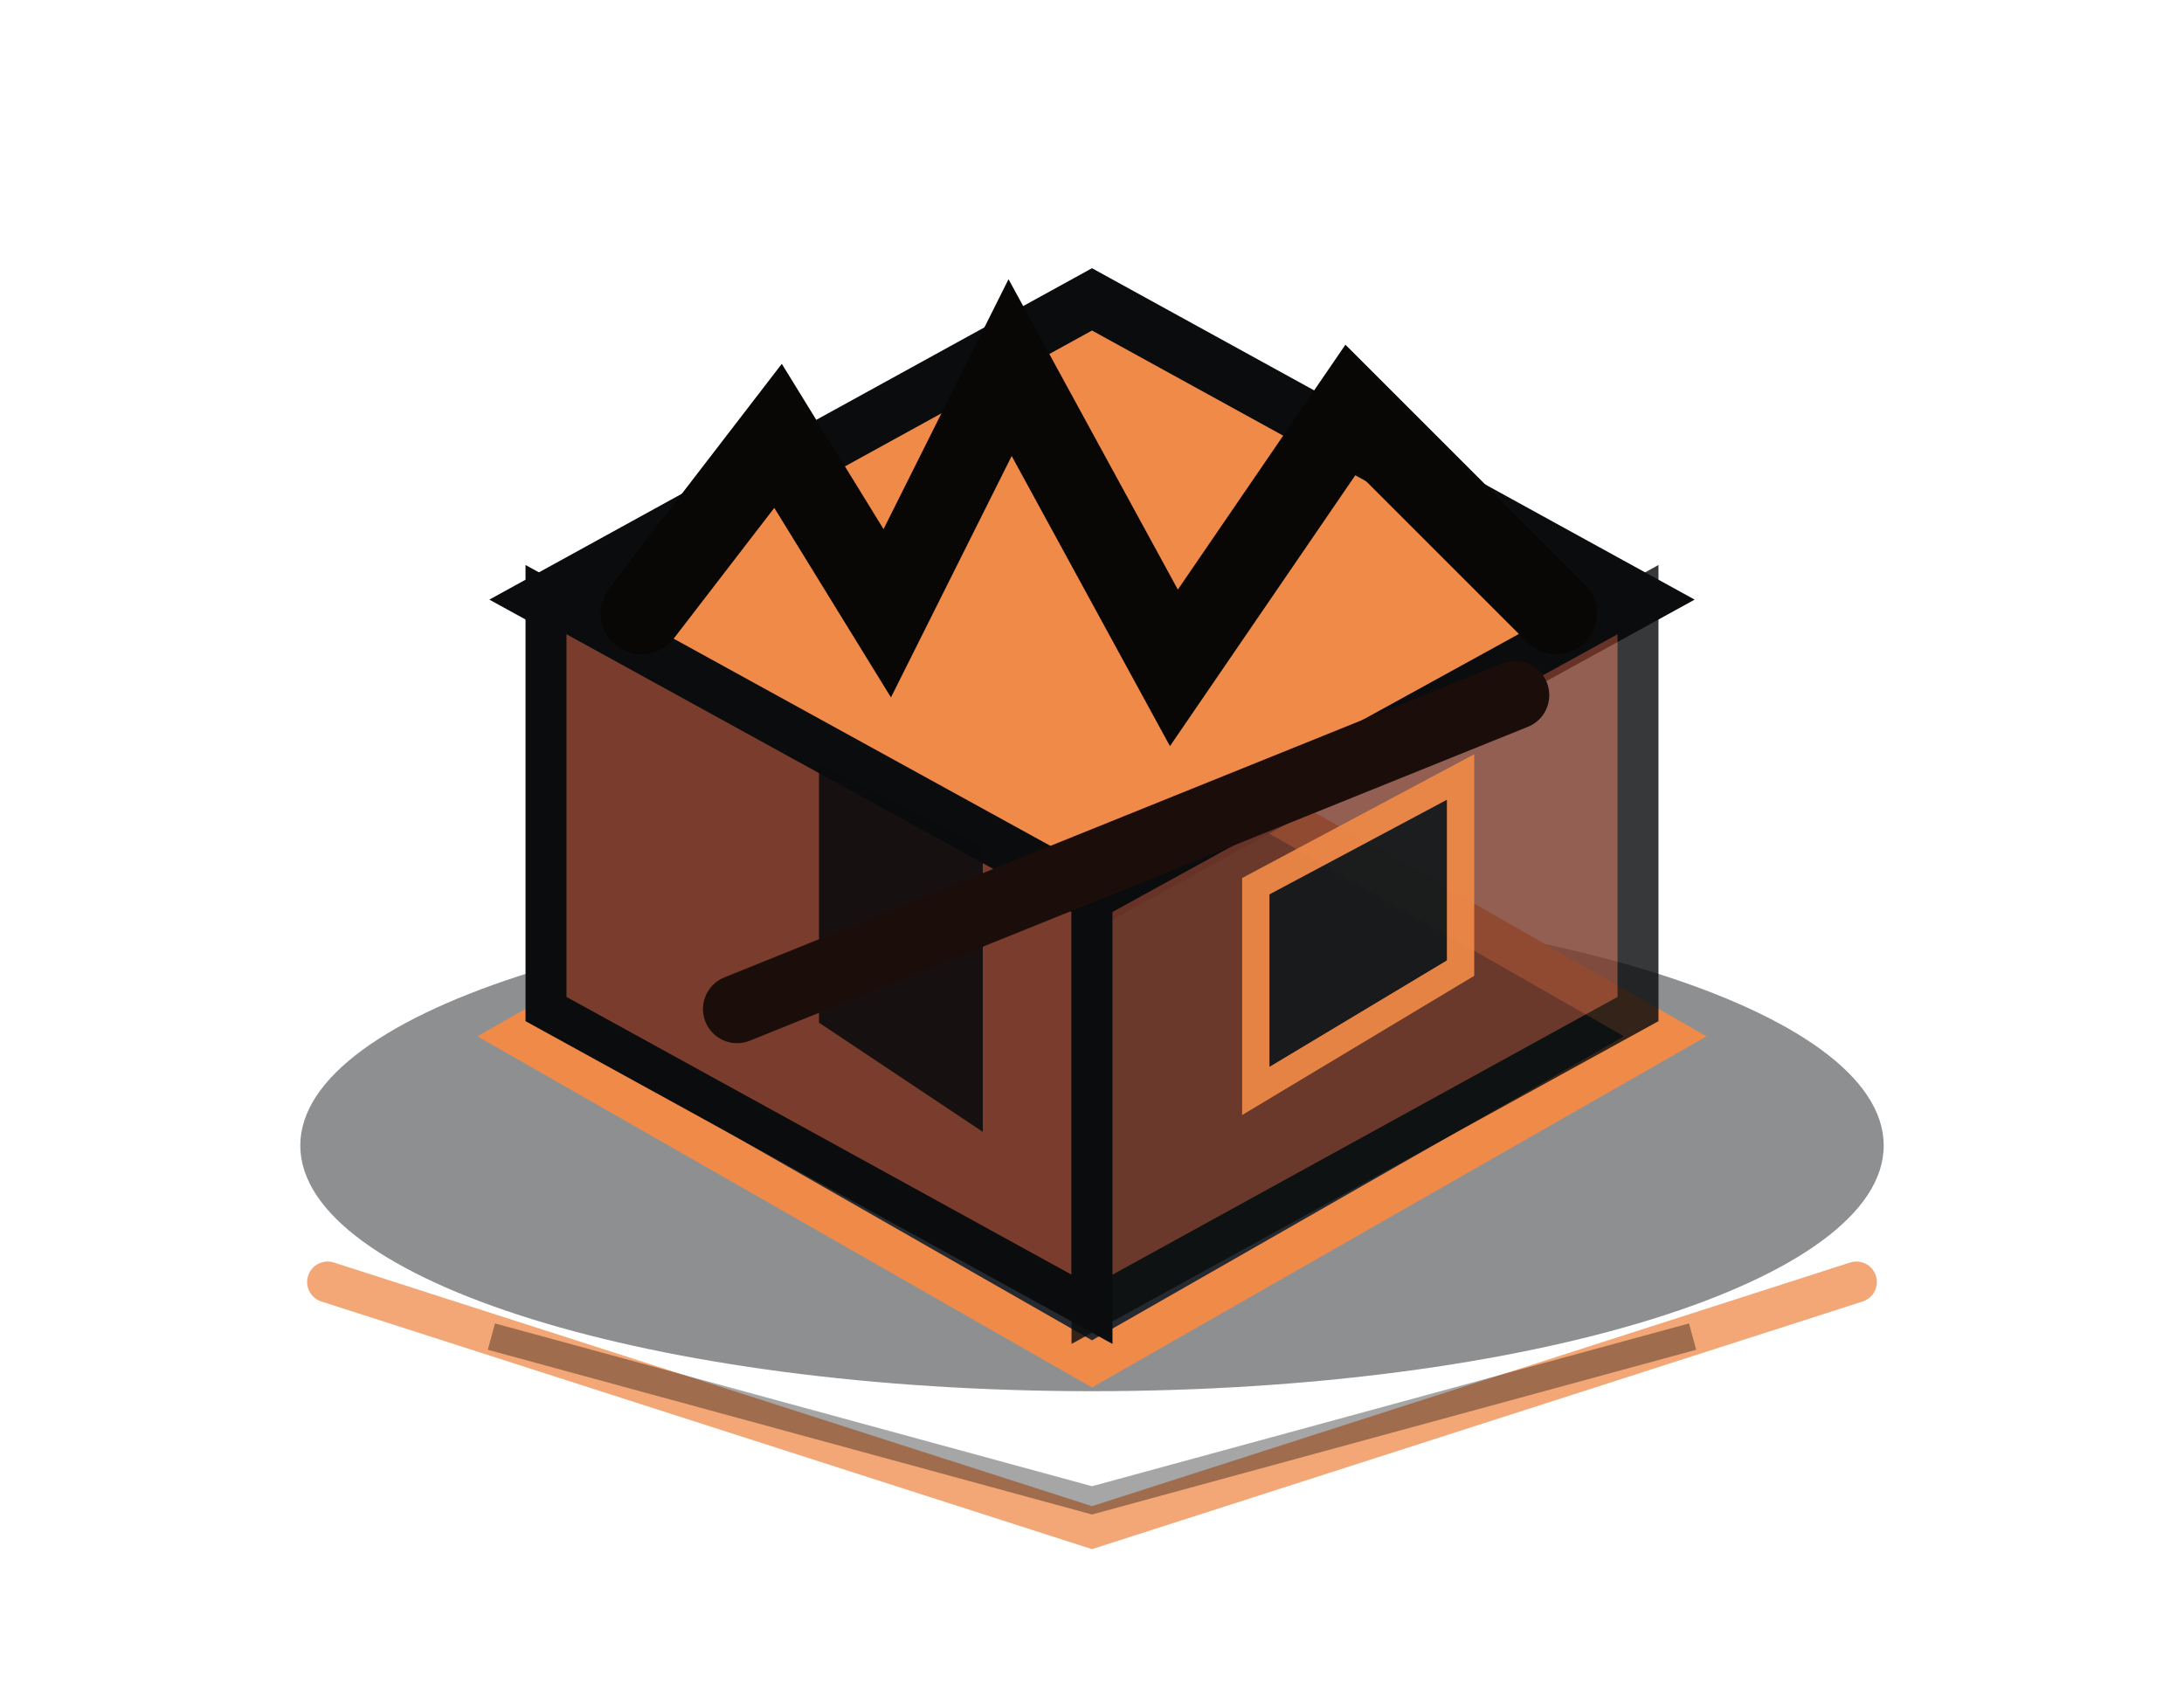
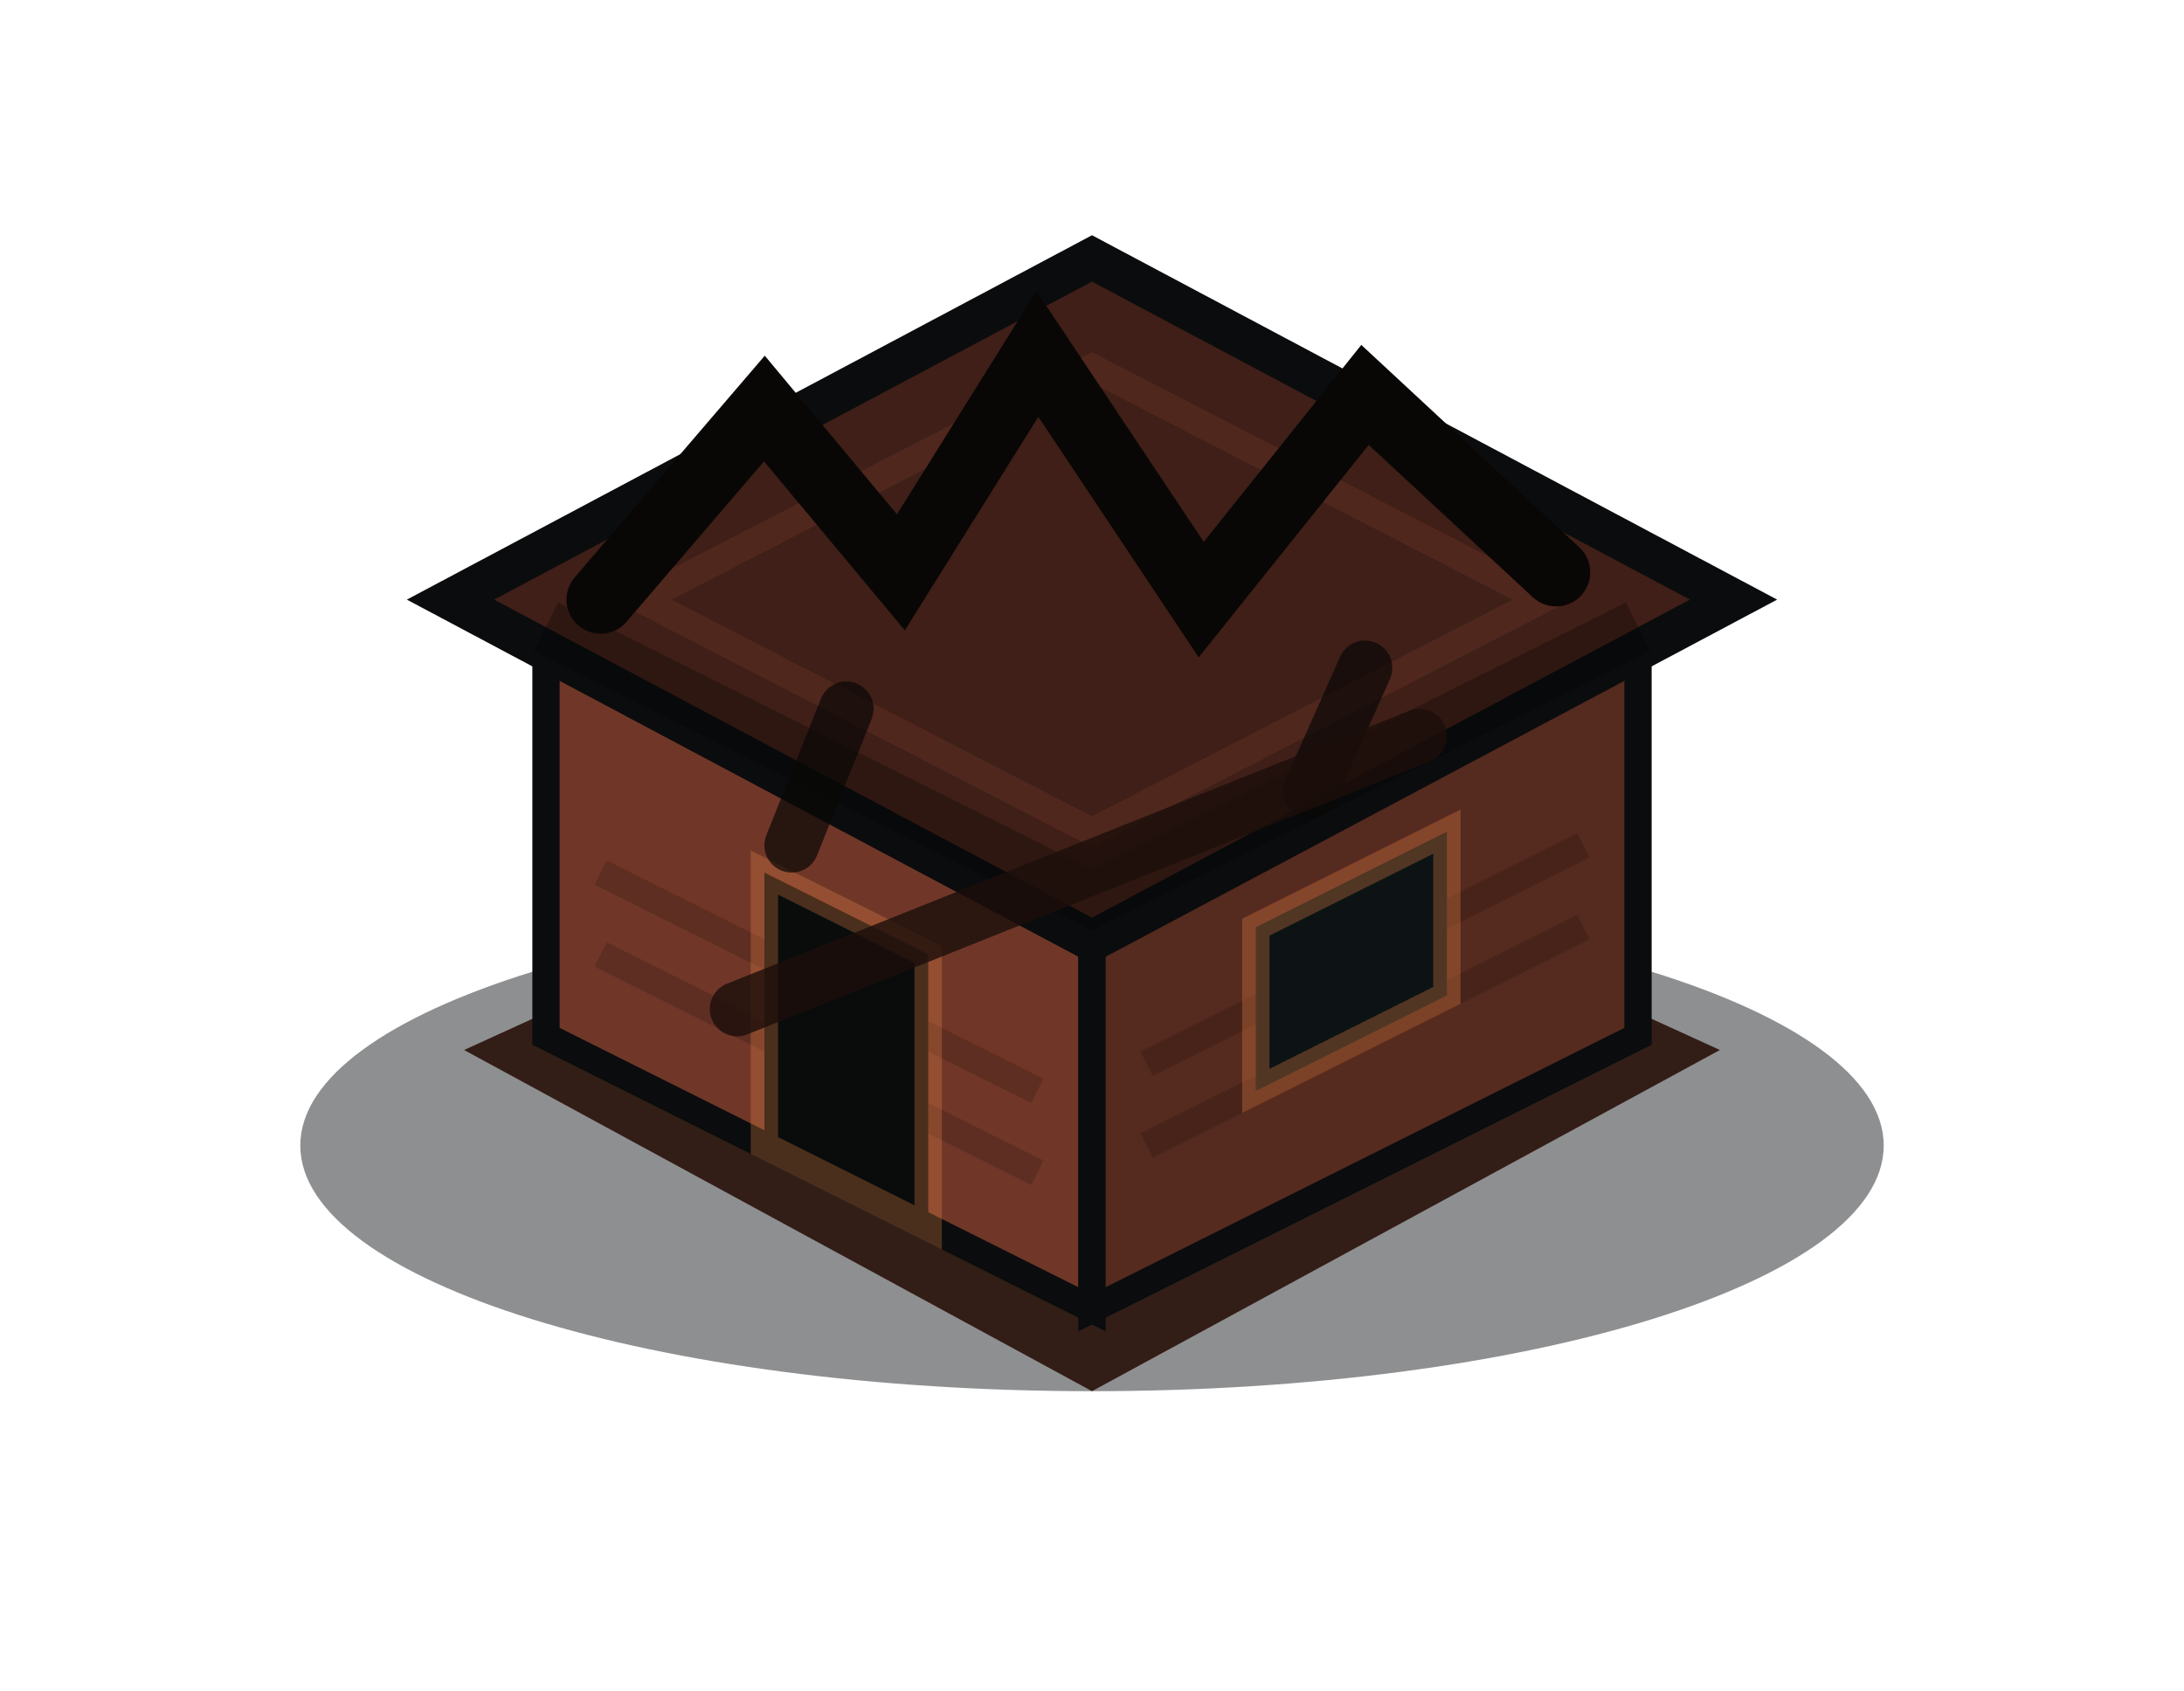
<svg xmlns="http://www.w3.org/2000/svg" width="248" height="192" viewBox="0 0 160 120" data-generated-by="generate_isometric_environment_assets" data-section="object_scenes" data-id="burned_house" data-footprint-slots="5x3">
  <ellipse cx="80" cy="82" rx="58" ry="18" fill="#050608" opacity="0.45" />
-   <polygon points="38,74 80,50 122,74 80,98" fill="#242a2f" stroke="#f08a48" stroke-width="3" />
-   <polygon points="40,42 80,20 120,42 80,64" fill="#f08a48" stroke="#0b0c0d" stroke-width="4" />
-   <polygon points="40,42 80,64 80,94 40,72" fill="#7a3c2c" stroke="#0b0c0d" stroke-width="3" />
-   <polygon points="120,42 80,64 80,94 120,72" fill="#7a3c2c" stroke="#0b0c0d" stroke-width="3" opacity="0.82" />
-   <path d="M60 73 L60 54 L72 60 L72 81 Z" fill="#090b0c" opacity="0.88" />
-   <path d="M92 63 L107 55 L107 69 L92 78 Z" fill="#11181a" stroke="#f08a48" stroke-width="2" opacity="0.92" />
-   <path d="M47 43 L57 30 L65 43 L74 25 L86 47 L99 28 L114 43" fill="none" stroke="#090706" stroke-width="6" stroke-linecap="round" />
-   <path d="M54 72 L111 49" stroke="#1b0e0a" stroke-width="5" stroke-linecap="round" />
-   <path d="M24 92 L80 110 L136 92" fill="none" stroke="#f08a48" stroke-width="3" stroke-linecap="round" opacity="0.75" />
-   <path d="M36 96 L80 108 L124 96" fill="none" stroke="#000000" stroke-width="2" opacity="0.35" />
+   <polygon points="34,75 80,54 126,75 80,100" fill="#2e1711" opacity="0.95" />
+   <polygon points="40,74 80,94 80,60 40,40" fill="#703728" stroke="#0b0c0d" stroke-width="2" />
+   <polygon points="80,94 120,74 120,40 80,60" fill="#552a1f" stroke="#0b0c0d" stroke-width="2" />
+   <path d="M44 62 L76 78 M44 68 L76 84" stroke="#000000" stroke-width="2" opacity="0.16" />
+   <path d="M84 76 L116 60 M84 82 L116 66" stroke="#000000" stroke-width="2" opacity="0.16" />
+   <polygon points="33,42 80,17 127,42 80,67" fill="#3f1f17" stroke="#0b0c0d" stroke-width="3" />
+   <polygon points="47,42 80,25 113,42 80,59" fill="none" stroke="#623023" stroke-width="2" opacity="0.5" />
+   <path d="M40 44 L80 64 L120 44" fill="none" stroke="#000000" stroke-width="4" opacity="0.25" />
+   <polygon points="56,82 68,88 68,68 56,62" fill="#0a0c0c" stroke="#f08a48" stroke-width="2" stroke-opacity="0.28" />
+   <polygon points="92,78 106,71 106,59 92,66" fill="#0d1315" stroke="#f08a48" stroke-width="2" stroke-opacity="0.30" />
+   <path d="M44 42 L56 28 L66 40 L76 24 L88 42 L100 27 L114 40" fill="none" stroke="#090706" stroke-width="5" stroke-linecap="round" />
+   <path d="M58 60 L62 50 M96 56 L100 47" stroke="#090706" stroke-width="4" stroke-linecap="round" opacity="0.7" />
+   <path d="M54 72 L104 52" stroke="#1b0e0a" stroke-width="4" stroke-linecap="round" opacity="0.8" />
</svg>
